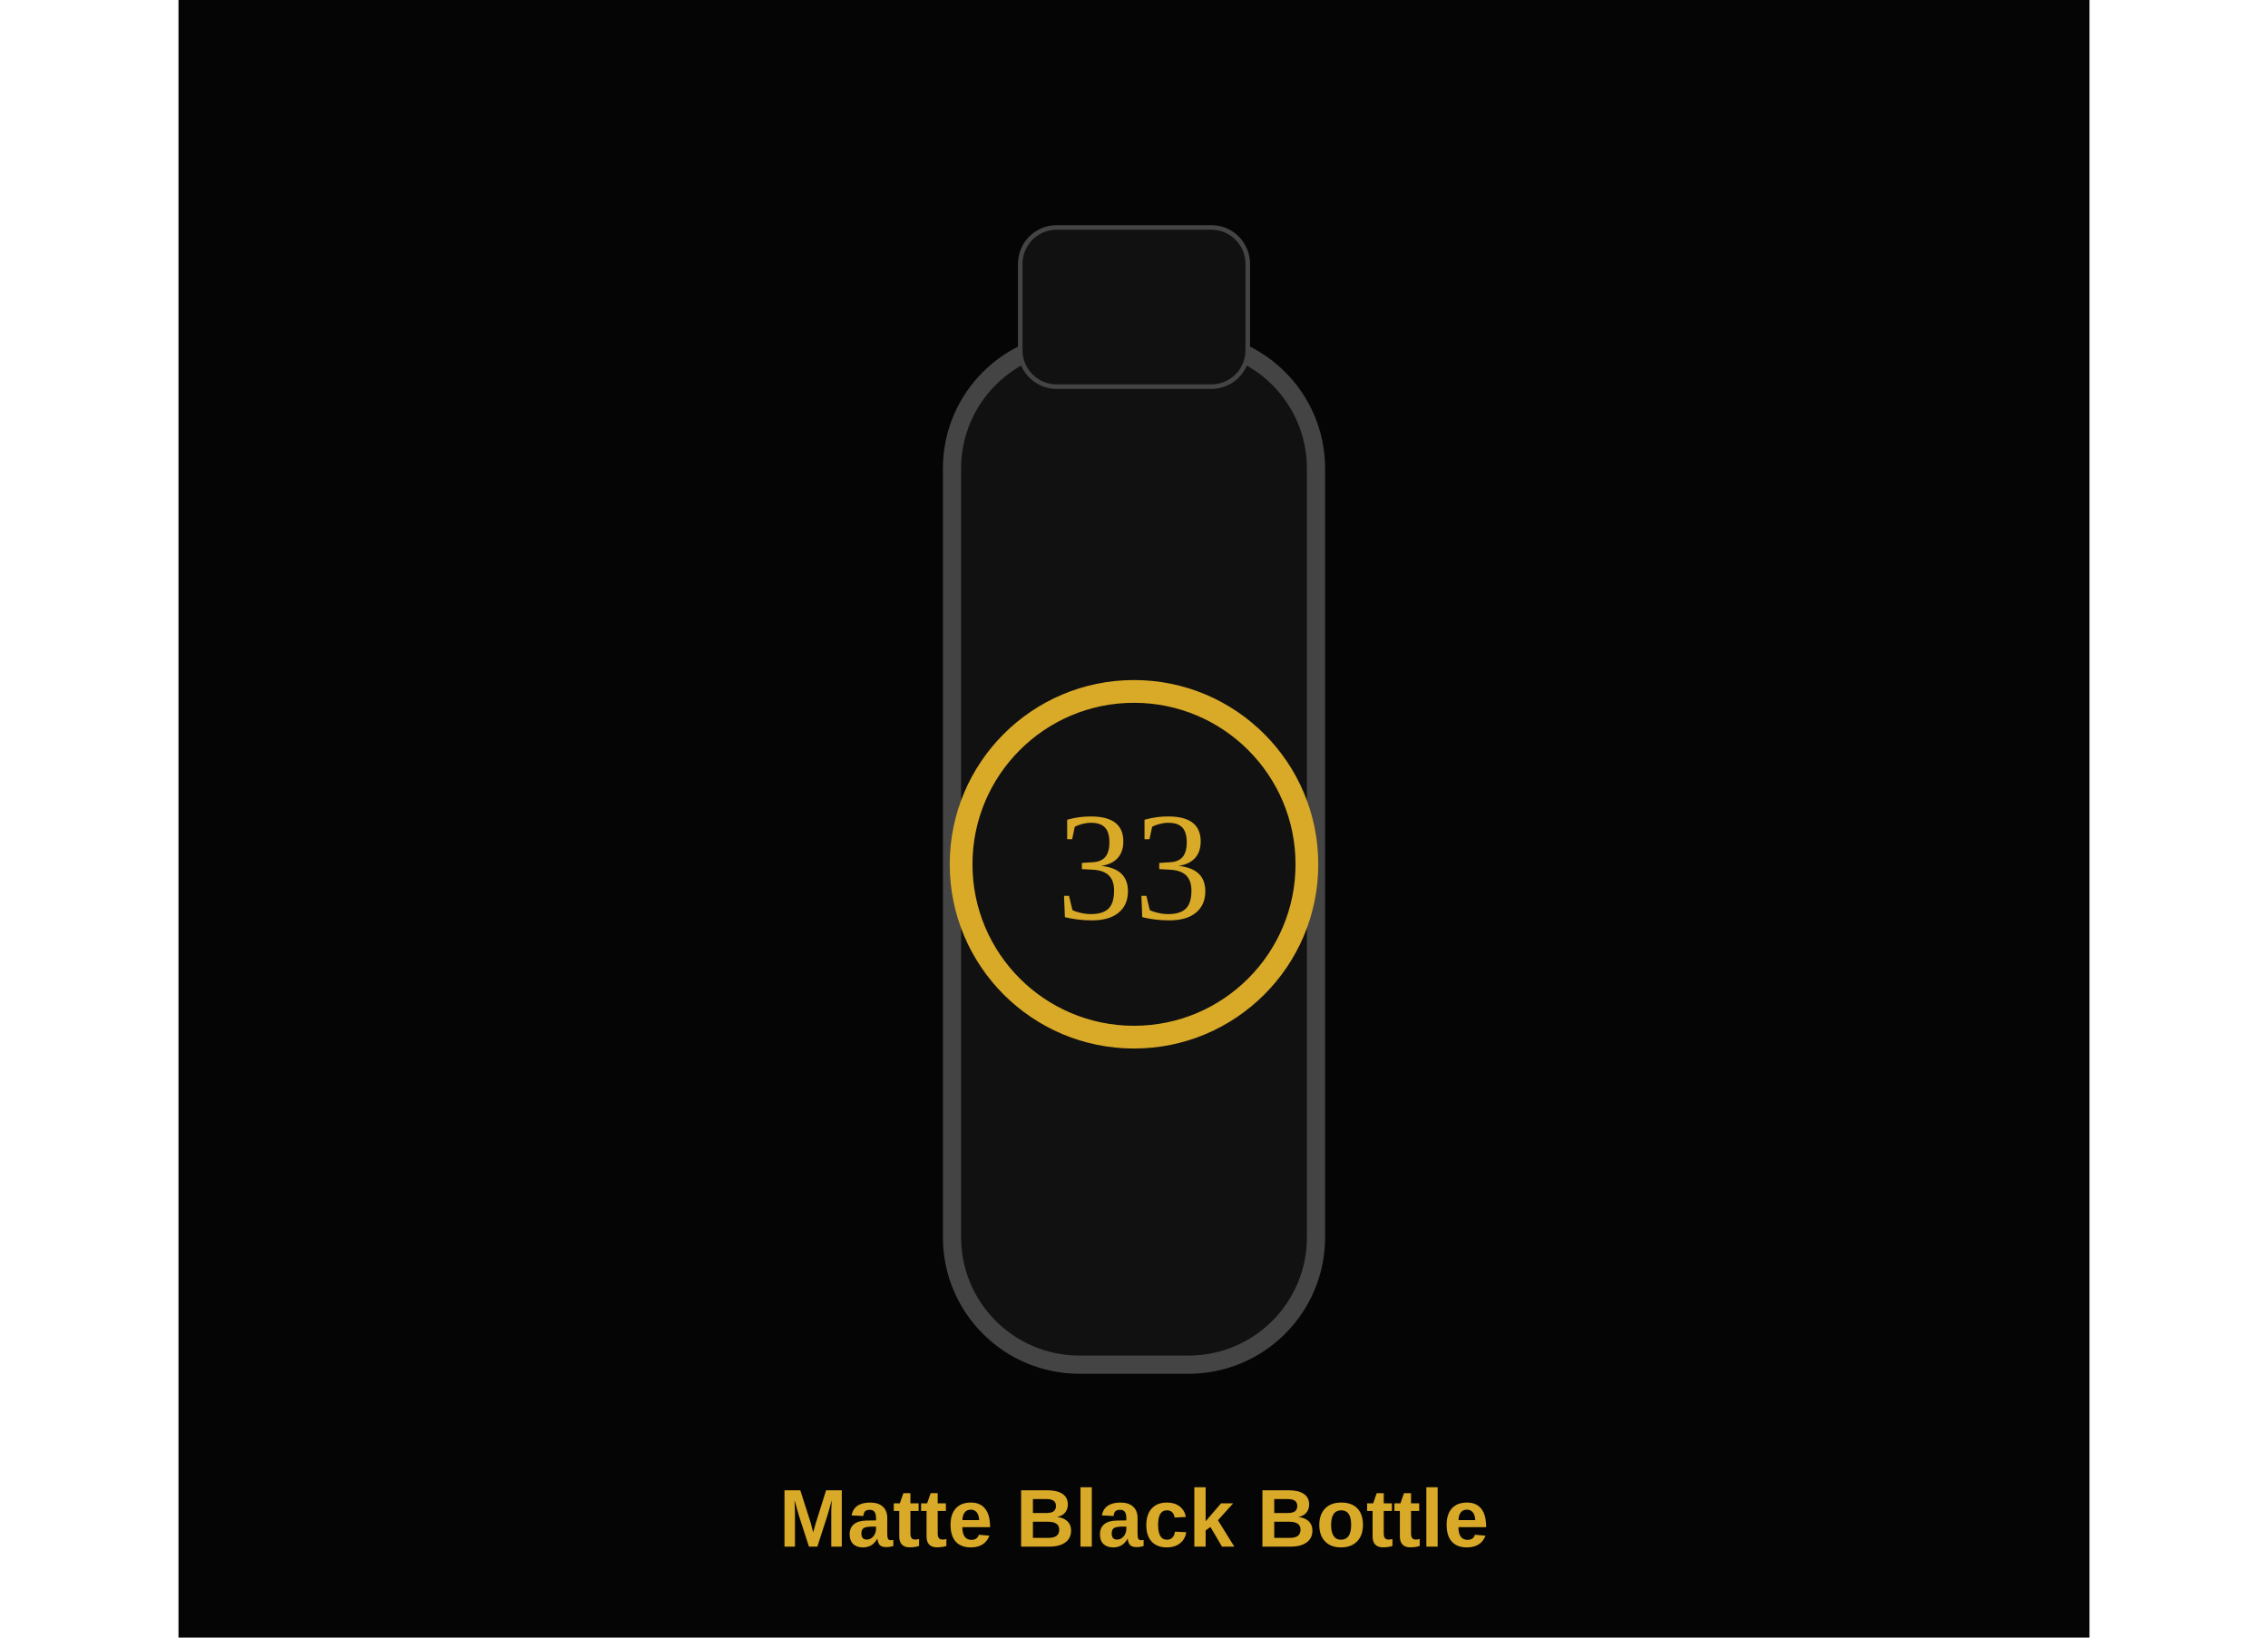
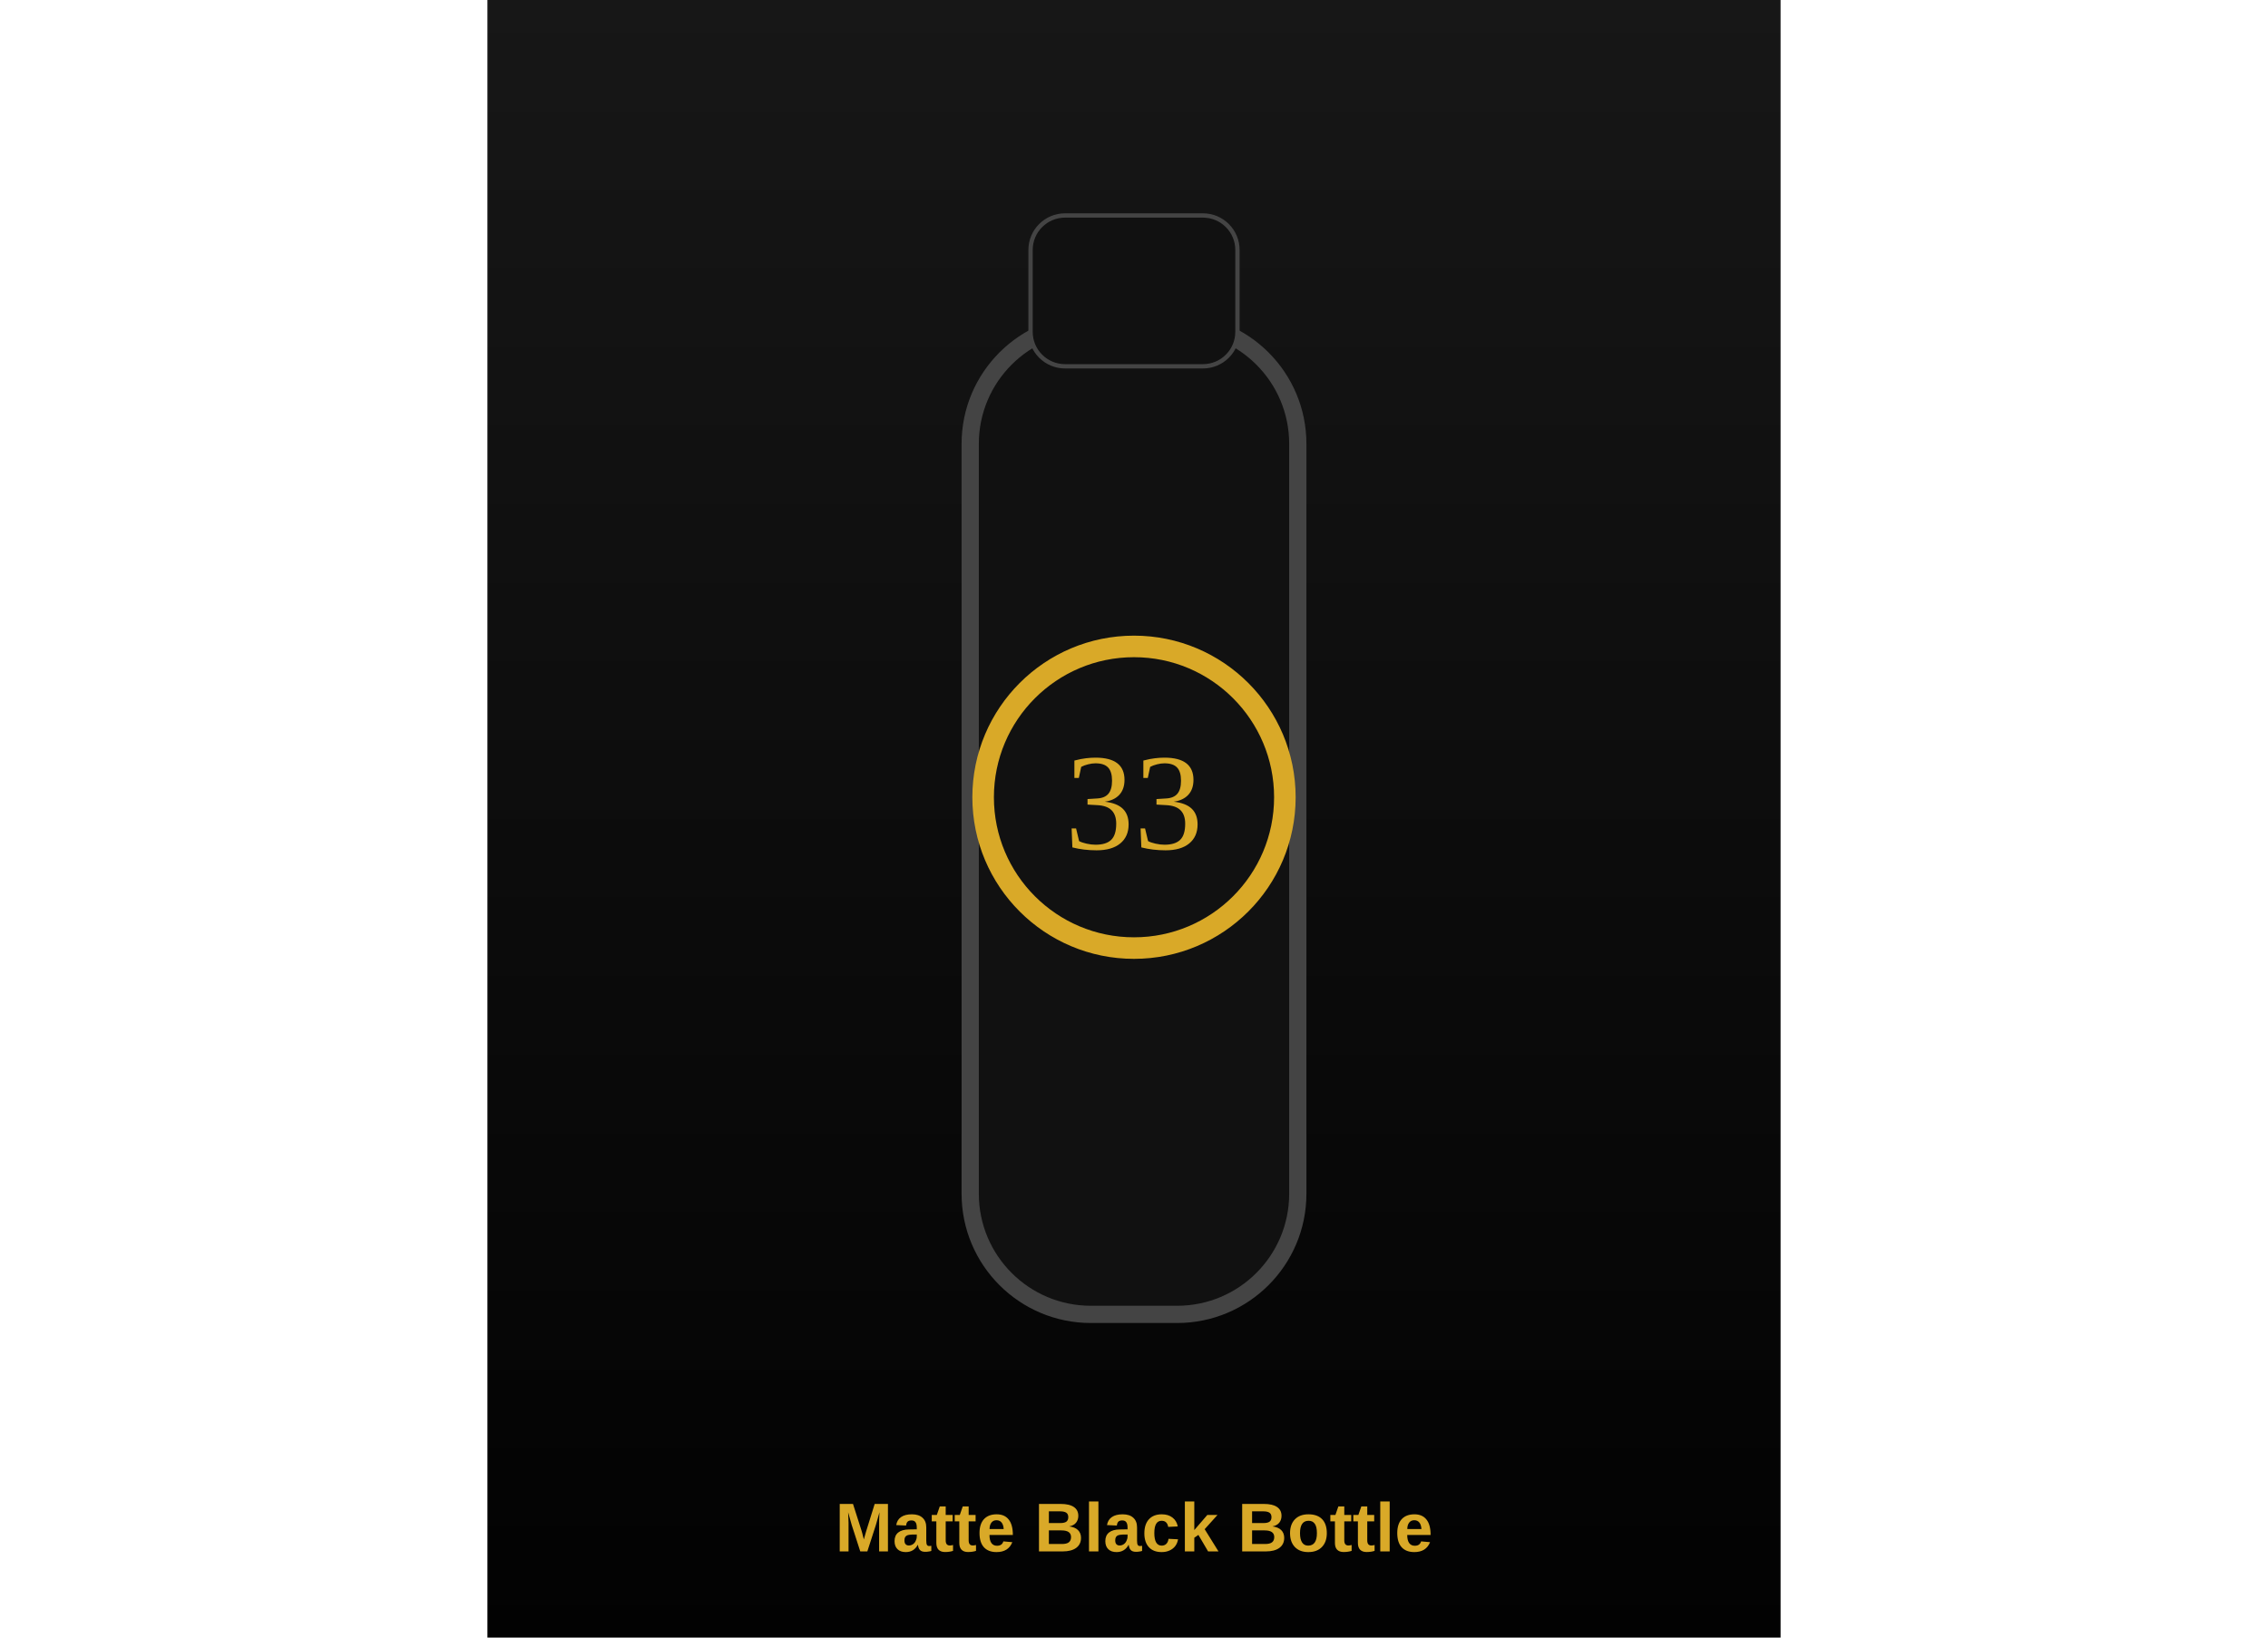
- <svg xmlns="http://www.w3.org/2000/svg" width="900" height="650" viewBox="0 0 420 360">
-   <rect width="420" height="360" fill="#050505" />
-   <rect x="170" y="75" width="80" height="225" rx="28" fill="#111" stroke="#444" stroke-width="4" />
-   <rect x="185" y="50" width="50" height="35" rx="8" fill="#111" stroke="#444" />
-   <circle cx="210" cy="190" r="38" fill="none" stroke="#d9a928" stroke-width="5" />
-   <text x="210" y="202" text-anchor="middle" font-size="34" fill="#d9a928">33</text>
-   <text x="210" y="340" text-anchor="middle" font-family="Arial" font-size="18" font-weight="900" fill="#d9a928">Matte Black Bottle</text>
+ <svg xmlns="http://www.w3.org/2000/svg" width="900" height="650" viewBox="0 0 300 380">
+   <defs>
+     <linearGradient id="bg" x1="0" x2="0" y1="0" y2="1">
+       <stop stop-color="#171717" />
+       <stop offset="1" stop-color="#020202" />
+     </linearGradient>
+   </defs>
+   <rect width="300" height="380" fill="url(#bg)" />
+   <rect x="112" y="75" width="76" height="230" rx="28" fill="#111" stroke="#444" stroke-width="4" />
+   <rect x="126" y="50" width="48" height="35" rx="8" fill="#111" stroke="#444" />
+   <circle cx="150" cy="185" r="35" fill="none" stroke="#d9a928" stroke-width="5" />
+   <text x="150" y="197" text-anchor="middle" font-size="32" fill="#d9a928">33</text>
+   <text x="150" y="360" text-anchor="middle" font-family="Arial" font-size="16" font-weight="900" fill="#d9a928">Matte Black Bottle</text>
</svg>
